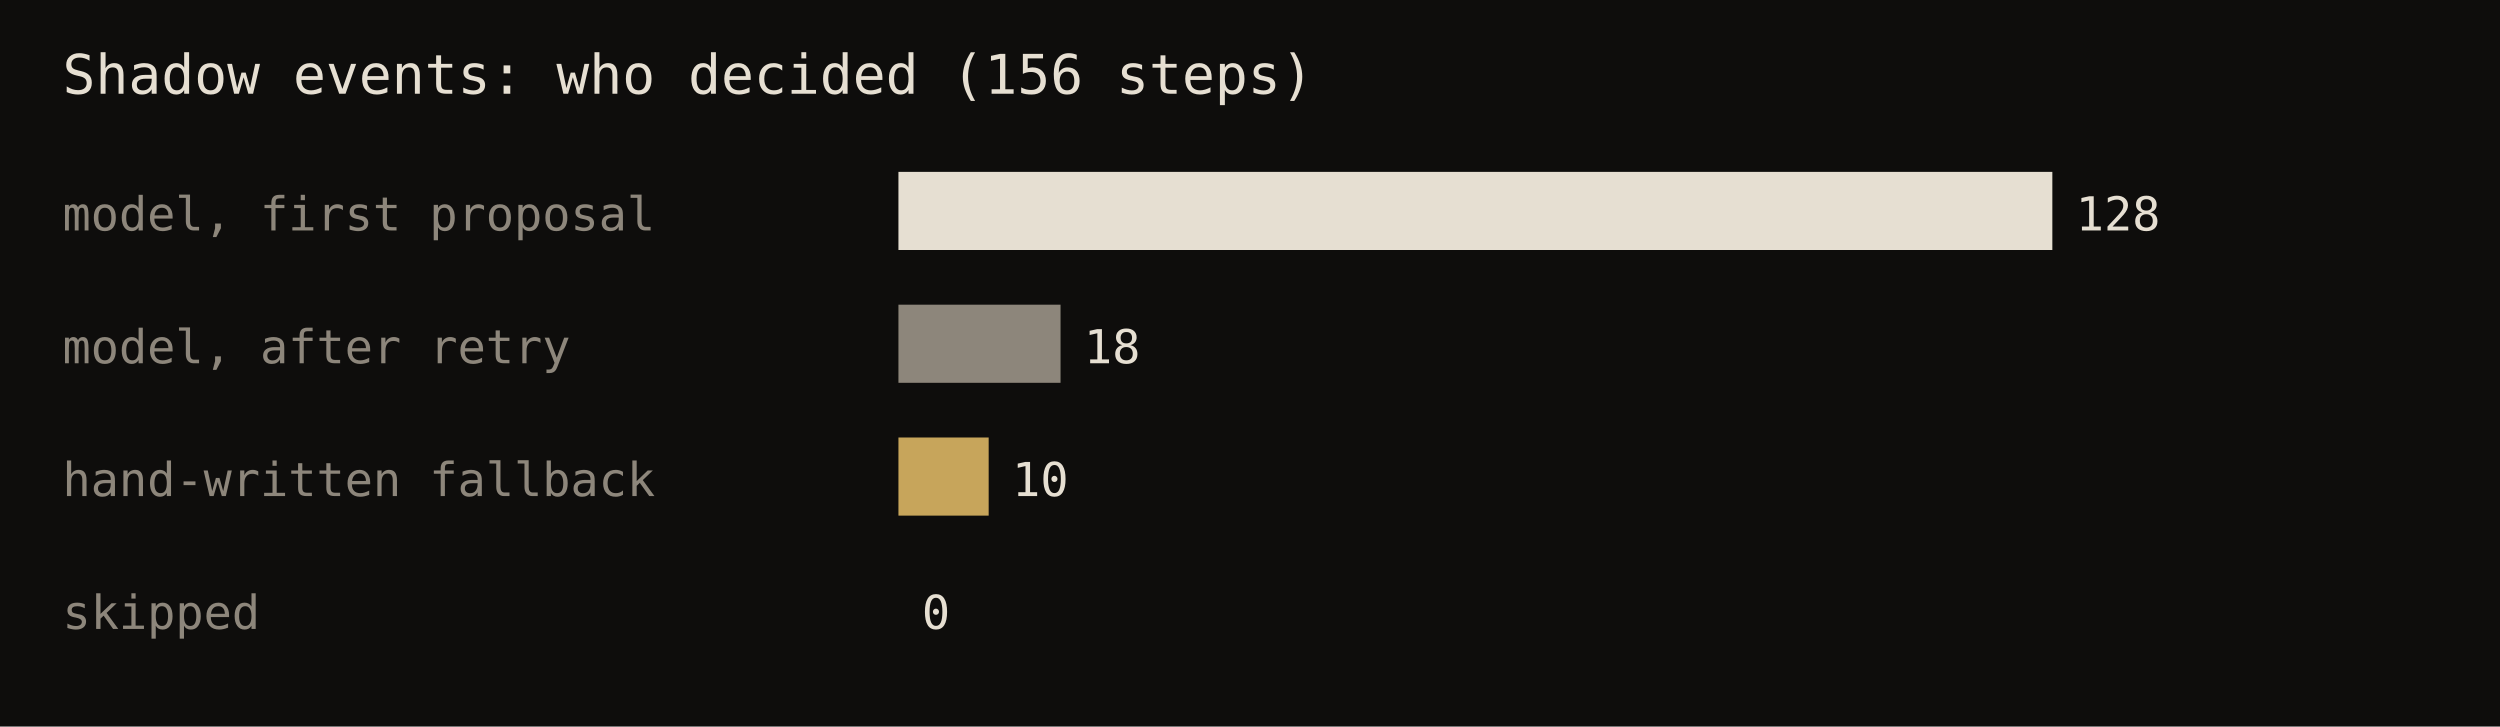
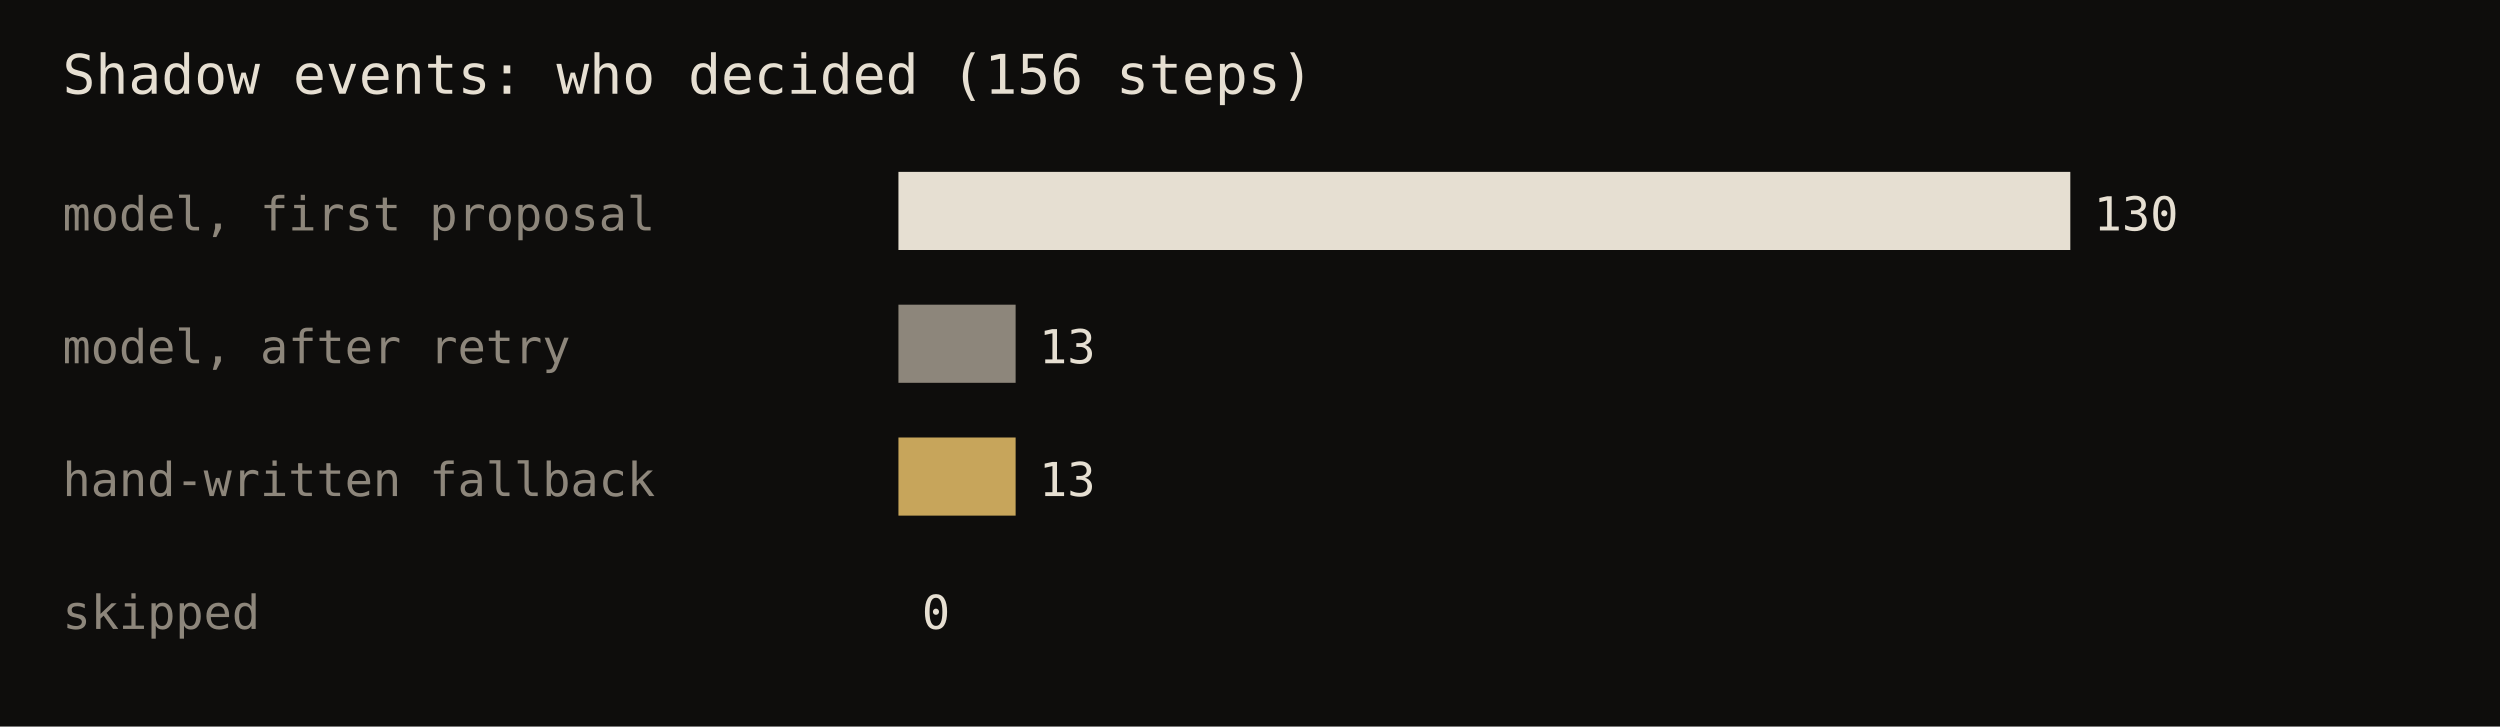
<svg xmlns="http://www.w3.org/2000/svg" width="640" height="186" font-family="ui-monospace, monospace" font-size="12">
  <rect width="100%" height="100%" fill="#0e0d0c" />
  <text x="16" y="24" fill="#e6dfd2" font-size="14">Shadow events: who decided (156 steps)</text>
  <text x="16" y="59" fill="#8d867b">model, first proposal</text>
-   <rect x="230" y="44" width="295.4" height="20" fill="#e6dfd2" />
-   <text x="531.4" y="59" fill="#e6dfd2">128</text>
+   <rect x="230" y="44" width="300.0" height="20" fill="#e6dfd2" />
+   <text x="536.0" y="59" fill="#e6dfd2">130</text>
  <text x="16" y="93" fill="#8d867b">model, after retry</text>
-   <rect x="230" y="78" width="41.5" height="20" fill="#8d867b" />
-   <text x="277.5" y="93" fill="#e6dfd2">18</text>
+   <rect x="230" y="78" width="30.0" height="20" fill="#8d867b" />
+   <text x="266.0" y="93" fill="#e6dfd2">13</text>
  <text x="16" y="127" fill="#8d867b">hand-written fallback</text>
-   <rect x="230" y="112" width="23.1" height="20" fill="#c7a55b" />
-   <text x="259.1" y="127" fill="#e6dfd2">10</text>
+   <rect x="230" y="112" width="30.0" height="20" fill="#c7a55b" />
+   <text x="266.0" y="127" fill="#e6dfd2">13</text>
  <text x="16" y="161" fill="#8d867b">skipped</text>
  <rect x="230" y="146" width="0.0" height="20" fill="#b23a2f" />
  <text x="236.0" y="161" fill="#e6dfd2">0</text>
</svg>
